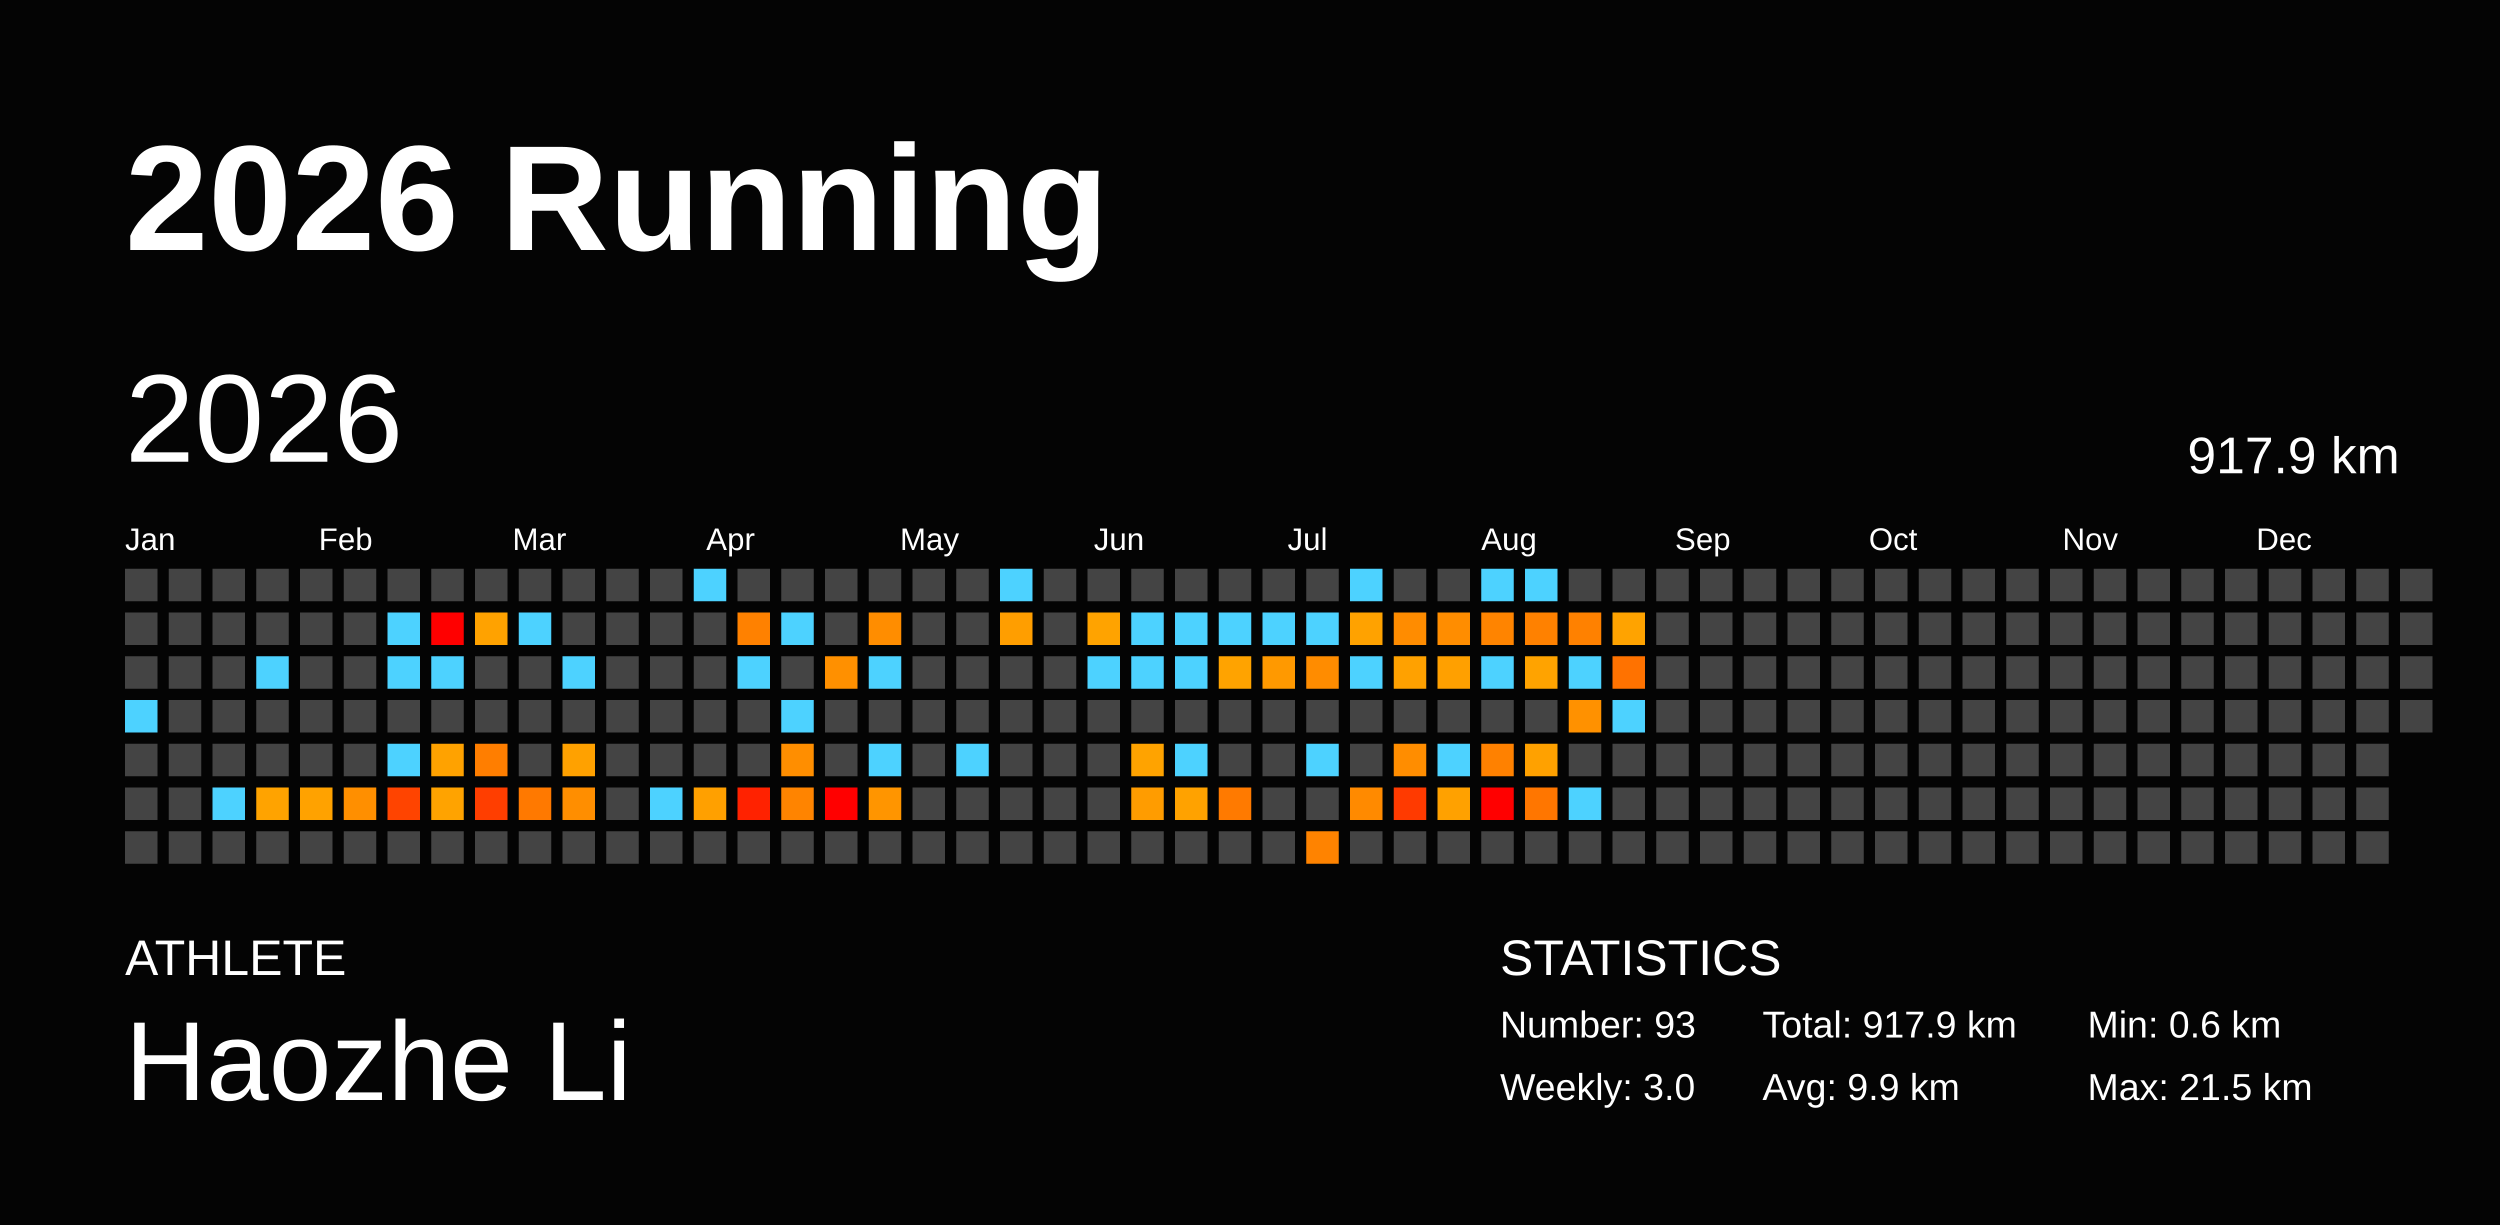
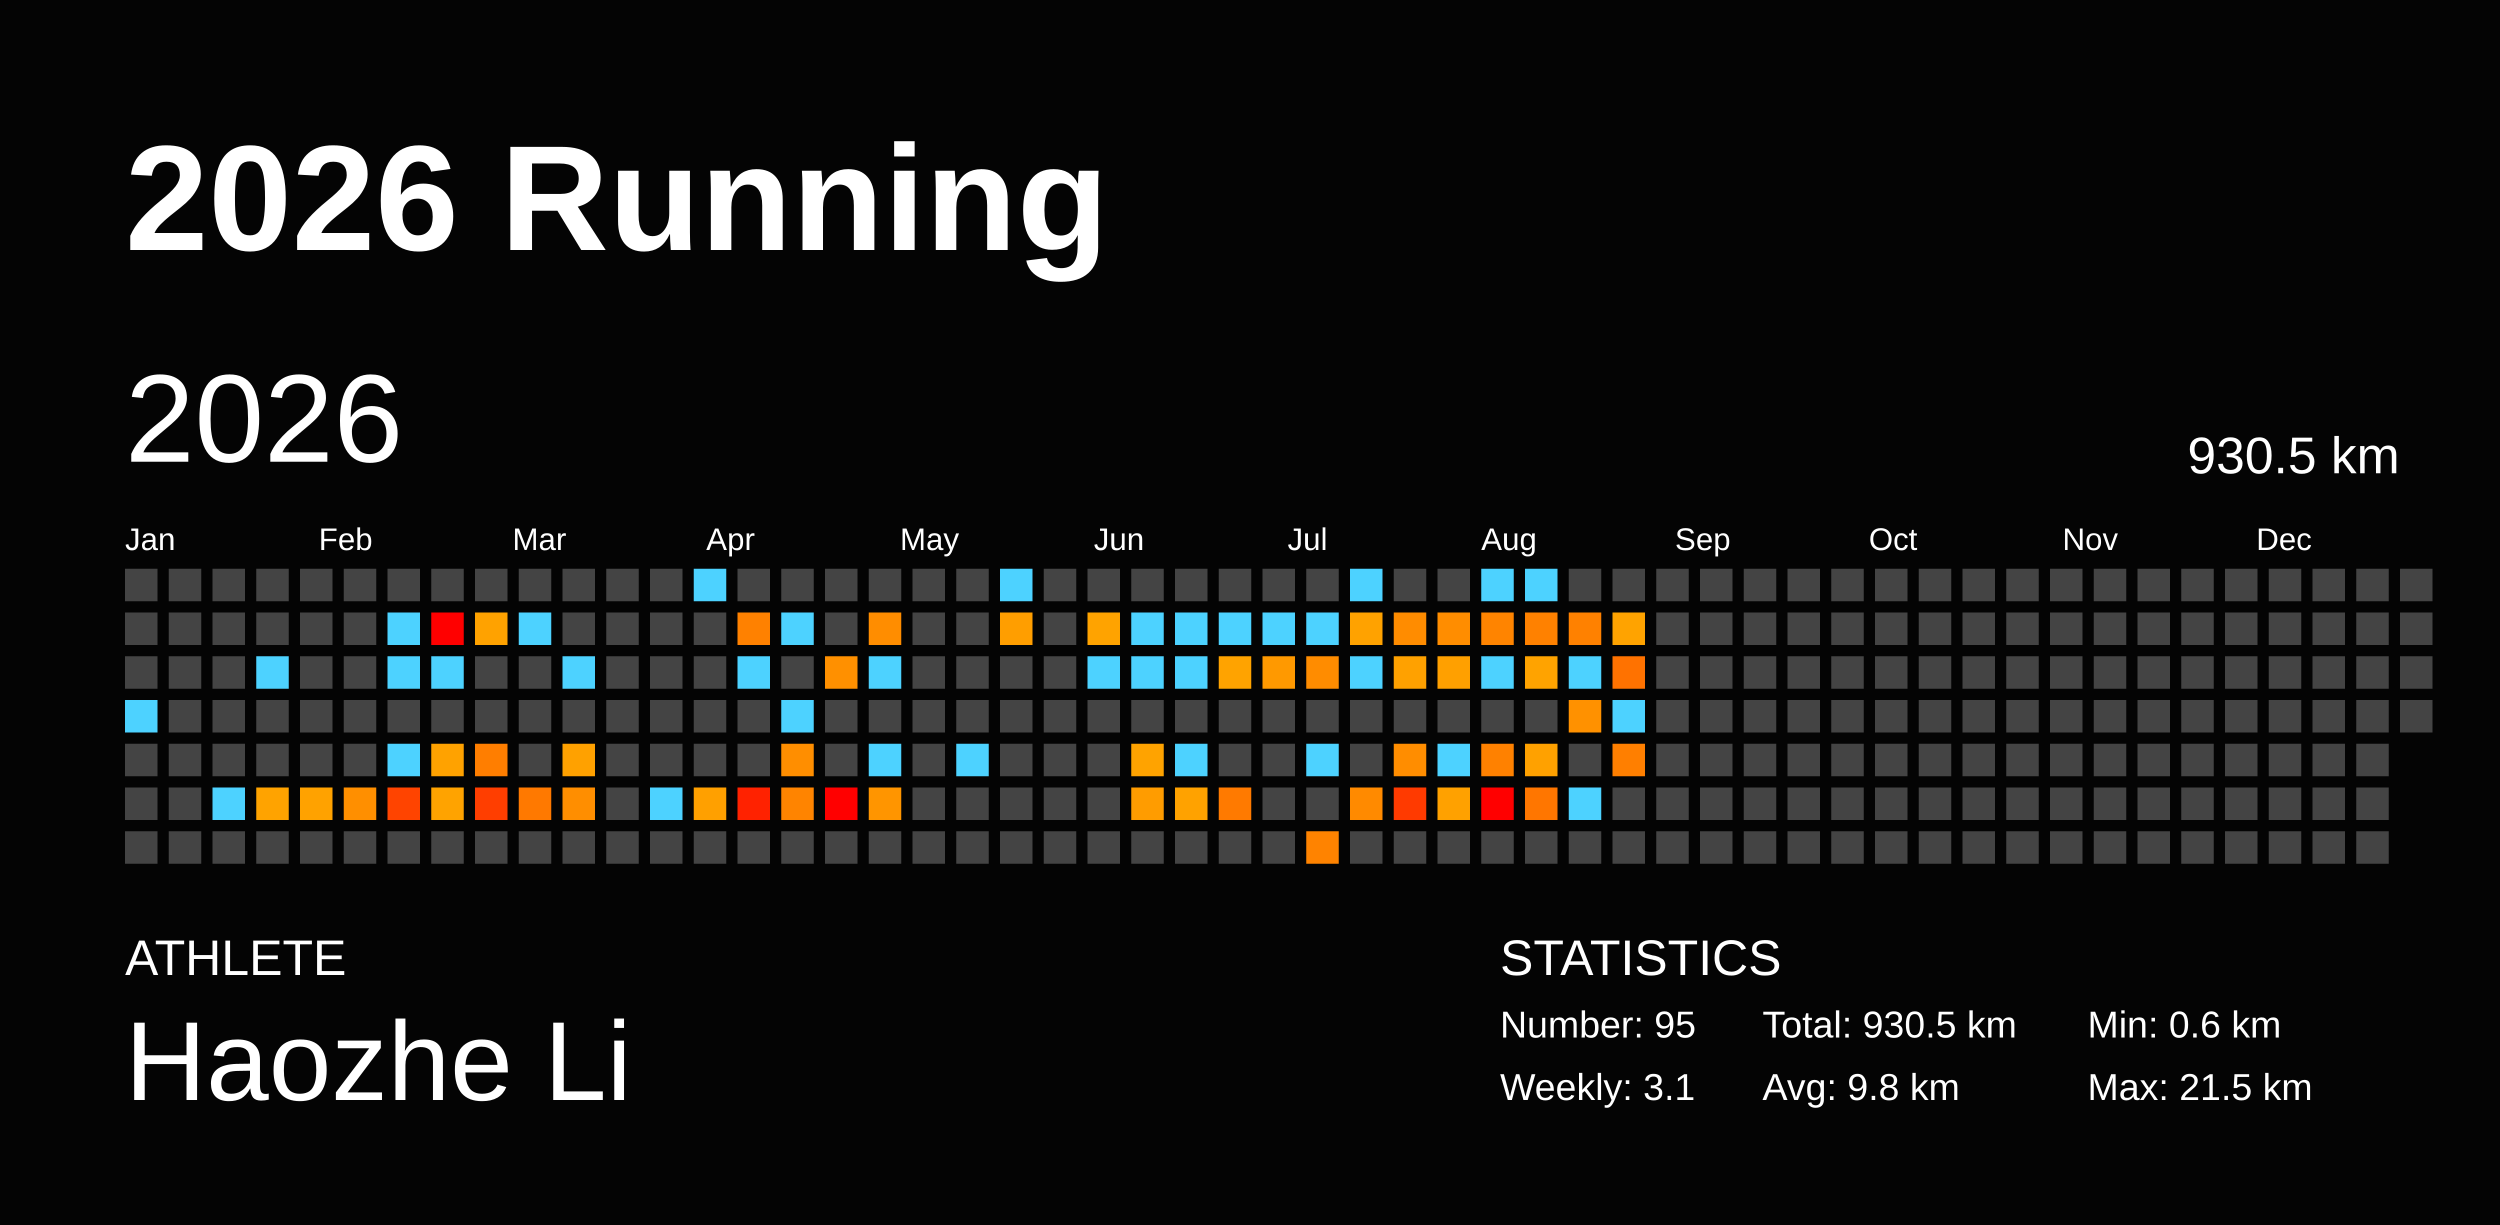
<svg xmlns="http://www.w3.org/2000/svg" baseProfile="full" height="98mm" version="1.1" viewBox="0,0,200,98" width="200mm">
  <defs />
  <rect fill="#040404" height="98" width="200" x="0" y="0" />
  <text fill="#FFFFFF" style="font-size:12px; font-family:Arial; font-weight:bold;" x="10" y="20">2026 Running</text>
  <text fill="#FFFFFF" style="font-size:4px; font-family:Arial" x="10" y="78">ATHLETE</text>
  <text fill="#FFFFFF" style="font-size:9px; font-family:Arial" x="10" y="88">Haozhe Li</text>
  <text fill="#FFFFFF" style="font-size:4px; font-family:Arial" x="120" y="78">STATISTICS</text>
-   <text fill="#FFFFFF" style="font-size:3px; font-family:Arial" x="120" y="83">Number: 93</text>
-   <text fill="#FFFFFF" style="font-size:3px; font-family:Arial" x="120" y="88">Weekly: 3.0</text>
-   <text fill="#FFFFFF" style="font-size:3px; font-family:Arial" x="141" y="83">Total: 917.9 km</text>
-   <text fill="#FFFFFF" style="font-size:3px; font-family:Arial" x="141" y="88">Avg: 9.9 km</text>
+   <text fill="#FFFFFF" style="font-size:3px; font-family:Arial" x="120" y="83">Number: 95</text>
+   <text fill="#FFFFFF" style="font-size:3px; font-family:Arial" x="120" y="88">Weekly: 3.1</text>
+   <text fill="#FFFFFF" style="font-size:3px; font-family:Arial" x="141" y="83">Total: 930.5 km</text>
+   <text fill="#FFFFFF" style="font-size:3px; font-family:Arial" x="141" y="88">Avg: 9.8 km</text>
  <text fill="#FFFFFF" style="font-size:3px; font-family:Arial" x="167" y="83">Min: 0.6 km</text>
  <text fill="#FFFFFF" style="font-size:3px; font-family:Arial" x="167" y="88">Max: 21.5 km</text>
  <text dominant-baseline="hanging" fill="#FFFFFF" style="font-size:10.0px; font-family:Arial;" x="10" y="30">2026</text>
-   <text dominant-baseline="hanging" fill="#FFFFFF" style="font-size:4.125px; font-family:Arial;" x="175" y="35">917.9 km</text>
+   <text dominant-baseline="hanging" fill="#FFFFFF" style="font-size:4.125px; font-family:Arial;" x="175" y="35">930.5 km</text>
  <text fill="#FFFFFF" style="font-size:2.5px; font-family:Arial" x="10.0" y="44">Jan</text>
  <text fill="#FFFFFF" style="font-size:2.5px; font-family:Arial" x="25.5" y="44">Feb</text>
  <text fill="#FFFFFF" style="font-size:2.5px; font-family:Arial" x="41.0" y="44">Mar</text>
  <text fill="#FFFFFF" style="font-size:2.5px; font-family:Arial" x="56.5" y="44">Apr</text>
  <text fill="#FFFFFF" style="font-size:2.5px; font-family:Arial" x="72.0" y="44">May</text>
  <text fill="#FFFFFF" style="font-size:2.5px; font-family:Arial" x="87.5" y="44">Jun</text>
  <text fill="#FFFFFF" style="font-size:2.5px; font-family:Arial" x="103.0" y="44">Jul</text>
  <text fill="#FFFFFF" style="font-size:2.5px; font-family:Arial" x="118.5" y="44">Aug</text>
  <text fill="#FFFFFF" style="font-size:2.5px; font-family:Arial" x="134.0" y="44">Sep</text>
  <text fill="#FFFFFF" style="font-size:2.5px; font-family:Arial" x="149.5" y="44">Oct</text>
  <text fill="#FFFFFF" style="font-size:2.5px; font-family:Arial" x="165.0" y="44">Nov</text>
  <text fill="#FFFFFF" style="font-size:2.5px; font-family:Arial" x="180.5" y="44">Dec</text>
  <rect fill="#444444" height="2.6" width="2.6" x="10.0" y="45.5" />
  <rect fill="#444444" height="2.6" width="2.6" x="10.0" y="49.0" />
  <rect fill="#444444" height="2.6" width="2.6" x="10.0" y="52.5" />
  <rect fill="#4dd2ff" height="2.6" width="2.6" x="10.0" y="56.0" />
  <rect fill="#444444" height="2.6" width="2.6" x="10.0" y="59.5" />
  <rect fill="#444444" height="2.6" width="2.6" x="10.0" y="63.0" />
  <rect fill="#444444" height="2.6" width="2.6" x="10.0" y="66.5" />
  <rect fill="#444444" height="2.6" width="2.6" x="13.5" y="45.5" />
  <rect fill="#444444" height="2.6" width="2.6" x="13.5" y="49.0" />
  <rect fill="#444444" height="2.6" width="2.6" x="13.5" y="52.5" />
  <rect fill="#444444" height="2.6" width="2.6" x="13.5" y="56.0" />
  <rect fill="#444444" height="2.6" width="2.6" x="13.5" y="59.5" />
  <rect fill="#444444" height="2.6" width="2.6" x="13.5" y="63.0" />
  <rect fill="#444444" height="2.6" width="2.6" x="13.5" y="66.5" />
  <rect fill="#444444" height="2.6" width="2.6" x="17.0" y="45.5" />
  <rect fill="#444444" height="2.6" width="2.6" x="17.0" y="49.0" />
  <rect fill="#444444" height="2.6" width="2.6" x="17.0" y="52.5" />
  <rect fill="#444444" height="2.6" width="2.6" x="17.0" y="56.0" />
  <rect fill="#444444" height="2.6" width="2.6" x="17.0" y="59.5" />
  <rect fill="#4dd2ff" height="2.6" width="2.6" x="17.0" y="63.0" />
  <rect fill="#444444" height="2.6" width="2.6" x="17.0" y="66.5" />
  <rect fill="#444444" height="2.6" width="2.6" x="20.5" y="45.5" />
  <rect fill="#444444" height="2.6" width="2.6" x="20.5" y="49.0" />
  <rect fill="#4dd2ff" height="2.6" width="2.6" x="20.5" y="52.5" />
  <rect fill="#444444" height="2.6" width="2.6" x="20.5" y="56.0" />
  <rect fill="#444444" height="2.6" width="2.6" x="20.5" y="59.5" />
  <rect fill="#ffa300" height="2.6" width="2.6" x="20.5" y="63.0" />
  <rect fill="#444444" height="2.6" width="2.6" x="20.5" y="66.5" />
  <rect fill="#444444" height="2.6" width="2.6" x="24.0" y="45.5" />
  <rect fill="#444444" height="2.6" width="2.6" x="24.0" y="49.0" />
  <rect fill="#444444" height="2.6" width="2.6" x="24.0" y="52.5" />
  <rect fill="#444444" height="2.6" width="2.6" x="24.0" y="56.0" />
  <rect fill="#444444" height="2.6" width="2.6" x="24.0" y="59.5" />
  <rect fill="#ffa200" height="2.6" width="2.6" x="24.0" y="63.0" />
  <rect fill="#444444" height="2.6" width="2.6" x="24.0" y="66.5" />
  <rect fill="#444444" height="2.6" width="2.6" x="27.5" y="45.5" />
  <rect fill="#444444" height="2.6" width="2.6" x="27.5" y="49.0" />
  <rect fill="#444444" height="2.6" width="2.6" x="27.5" y="52.5" />
  <rect fill="#444444" height="2.6" width="2.6" x="27.5" y="56.0" />
  <rect fill="#444444" height="2.6" width="2.6" x="27.5" y="59.5" />
  <rect fill="#ff8f00" height="2.6" width="2.6" x="27.5" y="63.0" />
  <rect fill="#444444" height="2.6" width="2.6" x="27.5" y="66.5" />
  <rect fill="#444444" height="2.6" width="2.6" x="31.0" y="45.5" />
  <rect fill="#4dd2ff" height="2.6" width="2.6" x="31.0" y="49.0" />
  <rect fill="#4dd2ff" height="2.6" width="2.6" x="31.0" y="52.5" />
  <rect fill="#444444" height="2.6" width="2.6" x="31.0" y="56.0" />
  <rect fill="#4dd2ff" height="2.6" width="2.6" x="31.0" y="59.5" />
  <rect fill="#ff4400" height="2.6" width="2.6" x="31.0" y="63.0" />
  <rect fill="#444444" height="2.6" width="2.6" x="31.0" y="66.5" />
  <rect fill="#444444" height="2.6" width="2.6" x="34.5" y="45.5" />
  <rect fill="red" height="2.6" width="2.6" x="34.5" y="49.0" />
  <rect fill="#4dd2ff" height="2.6" width="2.6" x="34.5" y="52.5" />
  <rect fill="#444444" height="2.6" width="2.6" x="34.5" y="56.0" />
  <rect fill="#ffa200" height="2.6" width="2.6" x="34.5" y="59.5" />
  <rect fill="#ffa300" height="2.6" width="2.6" x="34.5" y="63.0" />
  <rect fill="#444444" height="2.6" width="2.6" x="34.5" y="66.5" />
  <rect fill="#444444" height="2.6" width="2.6" x="38.0" y="45.5" />
  <rect fill="#ffa200" height="2.6" width="2.6" x="38.0" y="49.0" />
  <rect fill="#444444" height="2.6" width="2.6" x="38.0" y="52.5" />
  <rect fill="#444444" height="2.6" width="2.6" x="38.0" y="56.0" />
  <rect fill="#ff7e00" height="2.6" width="2.6" x="38.0" y="59.5" />
  <rect fill="#ff3e00" height="2.6" width="2.6" x="38.0" y="63.0" />
  <rect fill="#444444" height="2.6" width="2.6" x="38.0" y="66.5" />
  <rect fill="#444444" height="2.6" width="2.6" x="41.5" y="45.5" />
  <rect fill="#4dd2ff" height="2.6" width="2.6" x="41.5" y="49.0" />
  <rect fill="#444444" height="2.6" width="2.6" x="41.5" y="52.5" />
  <rect fill="#444444" height="2.6" width="2.6" x="41.5" y="56.0" />
  <rect fill="#444444" height="2.6" width="2.6" x="41.5" y="59.5" />
  <rect fill="#ff7900" height="2.6" width="2.6" x="41.5" y="63.0" />
  <rect fill="#444444" height="2.6" width="2.6" x="41.5" y="66.5" />
  <rect fill="#444444" height="2.6" width="2.6" x="45.0" y="45.5" />
  <rect fill="#444444" height="2.6" width="2.6" x="45.0" y="49.0" />
  <rect fill="#4dd2ff" height="2.6" width="2.6" x="45.0" y="52.5" />
  <rect fill="#444444" height="2.6" width="2.6" x="45.0" y="56.0" />
  <rect fill="#ffa100" height="2.6" width="2.6" x="45.0" y="59.5" />
  <rect fill="#ff8e00" height="2.6" width="2.6" x="45.0" y="63.0" />
  <rect fill="#444444" height="2.6" width="2.6" x="45.0" y="66.5" />
  <rect fill="#444444" height="2.6" width="2.6" x="48.5" y="45.5" />
  <rect fill="#444444" height="2.6" width="2.6" x="48.5" y="49.0" />
  <rect fill="#444444" height="2.6" width="2.6" x="48.5" y="52.5" />
  <rect fill="#444444" height="2.6" width="2.6" x="48.5" y="56.0" />
  <rect fill="#444444" height="2.6" width="2.6" x="48.5" y="59.5" />
  <rect fill="#444444" height="2.6" width="2.6" x="48.5" y="63.0" />
  <rect fill="#444444" height="2.6" width="2.6" x="48.5" y="66.5" />
  <rect fill="#444444" height="2.6" width="2.6" x="52.0" y="45.5" />
  <rect fill="#444444" height="2.6" width="2.6" x="52.0" y="49.0" />
  <rect fill="#444444" height="2.6" width="2.6" x="52.0" y="52.5" />
  <rect fill="#444444" height="2.6" width="2.6" x="52.0" y="56.0" />
  <rect fill="#444444" height="2.6" width="2.6" x="52.0" y="59.5" />
  <rect fill="#4dd2ff" height="2.6" width="2.6" x="52.0" y="63.0" />
  <rect fill="#444444" height="2.6" width="2.6" x="52.0" y="66.5" />
  <rect fill="#4dd2ff" height="2.6" width="2.6" x="55.5" y="45.5" />
  <rect fill="#444444" height="2.6" width="2.6" x="55.5" y="49.0" />
  <rect fill="#444444" height="2.6" width="2.6" x="55.5" y="52.5" />
  <rect fill="#444444" height="2.6" width="2.6" x="55.5" y="56.0" />
  <rect fill="#444444" height="2.6" width="2.6" x="55.5" y="59.5" />
  <rect fill="#ffa000" height="2.6" width="2.6" x="55.5" y="63.0" />
  <rect fill="#444444" height="2.6" width="2.6" x="55.5" y="66.5" />
  <rect fill="#444444" height="2.6" width="2.6" x="59.0" y="45.5" />
  <rect fill="#ff8100" height="2.6" width="2.6" x="59.0" y="49.0" />
  <rect fill="#4dd2ff" height="2.6" width="2.6" x="59.0" y="52.5" />
  <rect fill="#444444" height="2.6" width="2.6" x="59.0" y="56.0" />
  <rect fill="#444444" height="2.6" width="2.6" x="59.0" y="59.5" />
  <rect fill="#ff2200" height="2.6" width="2.6" x="59.0" y="63.0" />
  <rect fill="#444444" height="2.6" width="2.6" x="59.0" y="66.5" />
  <rect fill="#444444" height="2.6" width="2.6" x="62.5" y="45.5" />
  <rect fill="#4dd2ff" height="2.6" width="2.6" x="62.5" y="49.0" />
  <rect fill="#444444" height="2.6" width="2.6" x="62.5" y="52.5" />
  <rect fill="#4dd2ff" height="2.6" width="2.6" x="62.5" y="56.0" />
  <rect fill="#ff8e00" height="2.6" width="2.6" x="62.5" y="59.5" />
  <rect fill="#ff8400" height="2.6" width="2.6" x="62.5" y="63.0" />
  <rect fill="#444444" height="2.6" width="2.6" x="62.5" y="66.5" />
  <rect fill="#444444" height="2.6" width="2.6" x="66.0" y="45.5" />
  <rect fill="#444444" height="2.6" width="2.6" x="66.0" y="49.0" />
  <rect fill="#ff9000" height="2.6" width="2.6" x="66.0" y="52.5" />
  <rect fill="#444444" height="2.6" width="2.6" x="66.0" y="56.0" />
  <rect fill="#444444" height="2.6" width="2.6" x="66.0" y="59.5" />
  <rect fill="red" height="2.6" width="2.6" x="66.0" y="63.0" />
  <rect fill="#444444" height="2.6" width="2.6" x="66.0" y="66.5" />
  <rect fill="#444444" height="2.6" width="2.6" x="69.5" y="45.5" />
  <rect fill="#ff8d00" height="2.6" width="2.6" x="69.5" y="49.0" />
  <rect fill="#4dd2ff" height="2.6" width="2.6" x="69.5" y="52.5" />
  <rect fill="#444444" height="2.6" width="2.6" x="69.5" y="56.0" />
  <rect fill="#4dd2ff" height="2.6" width="2.6" x="69.5" y="59.5" />
  <rect fill="#ff9500" height="2.6" width="2.6" x="69.5" y="63.0" />
  <rect fill="#444444" height="2.6" width="2.6" x="69.5" y="66.5" />
  <rect fill="#444444" height="2.6" width="2.6" x="73.0" y="45.5" />
  <rect fill="#444444" height="2.6" width="2.6" x="73.0" y="49.0" />
  <rect fill="#444444" height="2.6" width="2.6" x="73.0" y="52.5" />
  <rect fill="#444444" height="2.6" width="2.6" x="73.0" y="56.0" />
  <rect fill="#444444" height="2.6" width="2.6" x="73.0" y="59.5" />
  <rect fill="#444444" height="2.6" width="2.6" x="73.0" y="63.0" />
  <rect fill="#444444" height="2.6" width="2.6" x="73.0" y="66.5" />
  <rect fill="#444444" height="2.6" width="2.6" x="76.5" y="45.5" />
  <rect fill="#444444" height="2.6" width="2.6" x="76.5" y="49.0" />
  <rect fill="#444444" height="2.6" width="2.6" x="76.5" y="52.5" />
  <rect fill="#444444" height="2.6" width="2.6" x="76.5" y="56.0" />
  <rect fill="#4dd2ff" height="2.6" width="2.6" x="76.5" y="59.5" />
  <rect fill="#444444" height="2.6" width="2.6" x="76.5" y="63.0" />
  <rect fill="#444444" height="2.6" width="2.6" x="76.5" y="66.5" />
  <rect fill="#4dd2ff" height="2.6" width="2.6" x="80.0" y="45.5" />
  <rect fill="#ff9e00" height="2.6" width="2.6" x="80.0" y="49.0" />
  <rect fill="#444444" height="2.6" width="2.6" x="80.0" y="52.5" />
  <rect fill="#444444" height="2.6" width="2.6" x="80.0" y="56.0" />
  <rect fill="#444444" height="2.6" width="2.6" x="80.0" y="59.5" />
  <rect fill="#444444" height="2.6" width="2.6" x="80.0" y="63.0" />
  <rect fill="#444444" height="2.6" width="2.6" x="80.0" y="66.5" />
  <rect fill="#444444" height="2.6" width="2.6" x="83.5" y="45.5" />
  <rect fill="#444444" height="2.6" width="2.6" x="83.5" y="49.0" />
  <rect fill="#444444" height="2.6" width="2.6" x="83.5" y="52.5" />
  <rect fill="#444444" height="2.6" width="2.6" x="83.5" y="56.0" />
  <rect fill="#444444" height="2.6" width="2.6" x="83.5" y="59.5" />
  <rect fill="#444444" height="2.6" width="2.6" x="83.5" y="63.0" />
  <rect fill="#444444" height="2.6" width="2.6" x="83.5" y="66.5" />
  <rect fill="#444444" height="2.6" width="2.6" x="87.0" y="45.5" />
  <rect fill="#ffa300" height="2.6" width="2.6" x="87.0" y="49.0" />
  <rect fill="#4dd2ff" height="2.6" width="2.6" x="87.0" y="52.5" />
  <rect fill="#444444" height="2.6" width="2.6" x="87.0" y="56.0" />
  <rect fill="#444444" height="2.6" width="2.6" x="87.0" y="59.5" />
  <rect fill="#444444" height="2.6" width="2.6" x="87.0" y="63.0" />
  <rect fill="#444444" height="2.6" width="2.6" x="87.0" y="66.5" />
  <rect fill="#444444" height="2.6" width="2.6" x="90.5" y="45.5" />
  <rect fill="#4dd2ff" height="2.6" width="2.6" x="90.5" y="49.0" />
  <rect fill="#4dd2ff" height="2.6" width="2.6" x="90.5" y="52.5" />
  <rect fill="#444444" height="2.6" width="2.6" x="90.5" y="56.0" />
  <rect fill="#ffa300" height="2.6" width="2.6" x="90.5" y="59.5" />
  <rect fill="#ff9c00" height="2.6" width="2.6" x="90.5" y="63.0" />
  <rect fill="#444444" height="2.6" width="2.6" x="90.5" y="66.5" />
  <rect fill="#444444" height="2.6" width="2.6" x="94.0" y="45.5" />
  <rect fill="#4dd2ff" height="2.6" width="2.6" x="94.0" y="49.0" />
  <rect fill="#4dd2ff" height="2.6" width="2.6" x="94.0" y="52.5" />
  <rect fill="#444444" height="2.6" width="2.6" x="94.0" y="56.0" />
  <rect fill="#4dd2ff" height="2.6" width="2.6" x="94.0" y="59.5" />
  <rect fill="#ffa200" height="2.6" width="2.6" x="94.0" y="63.0" />
  <rect fill="#444444" height="2.6" width="2.6" x="94.0" y="66.5" />
  <rect fill="#444444" height="2.6" width="2.6" x="97.5" y="45.5" />
  <rect fill="#4dd2ff" height="2.6" width="2.6" x="97.5" y="49.0" />
  <rect fill="#ffa300" height="2.6" width="2.6" x="97.5" y="52.5" />
  <rect fill="#444444" height="2.6" width="2.6" x="97.5" y="56.0" />
  <rect fill="#444444" height="2.6" width="2.6" x="97.5" y="59.5" />
  <rect fill="#ff7a00" height="2.6" width="2.6" x="97.5" y="63.0" />
  <rect fill="#444444" height="2.6" width="2.6" x="97.5" y="66.5" />
  <rect fill="#444444" height="2.6" width="2.6" x="101.0" y="45.5" />
  <rect fill="#4dd2ff" height="2.6" width="2.6" x="101.0" y="49.0" />
  <rect fill="#ff9900" height="2.6" width="2.6" x="101.0" y="52.5" />
  <rect fill="#444444" height="2.6" width="2.6" x="101.0" y="56.0" />
  <rect fill="#444444" height="2.6" width="2.6" x="101.0" y="59.5" />
  <rect fill="#444444" height="2.6" width="2.6" x="101.0" y="63.0" />
  <rect fill="#444444" height="2.6" width="2.6" x="101.0" y="66.5" />
  <rect fill="#444444" height="2.6" width="2.6" x="104.5" y="45.5" />
  <rect fill="#4dd2ff" height="2.6" width="2.6" x="104.5" y="49.0" />
  <rect fill="#ff8c00" height="2.6" width="2.6" x="104.5" y="52.5" />
  <rect fill="#444444" height="2.6" width="2.6" x="104.5" y="56.0" />
  <rect fill="#4dd2ff" height="2.6" width="2.6" x="104.5" y="59.5" />
  <rect fill="#444444" height="2.6" width="2.6" x="104.5" y="63.0" />
  <rect fill="#ff8300" height="2.6" width="2.6" x="104.5" y="66.5" />
  <rect fill="#4dd2ff" height="2.6" width="2.6" x="108.0" y="45.5" />
  <rect fill="#ffa200" height="2.6" width="2.6" x="108.0" y="49.0" />
  <rect fill="#4dd2ff" height="2.6" width="2.6" x="108.0" y="52.5" />
  <rect fill="#444444" height="2.6" width="2.6" x="108.0" y="56.0" />
  <rect fill="#444444" height="2.6" width="2.6" x="108.0" y="59.5" />
  <rect fill="#ff8a00" height="2.6" width="2.6" x="108.0" y="63.0" />
  <rect fill="#444444" height="2.6" width="2.6" x="108.0" y="66.5" />
  <rect fill="#444444" height="2.6" width="2.6" x="111.5" y="45.5" />
  <rect fill="#ff8c00" height="2.6" width="2.6" x="111.5" y="49.0" />
  <rect fill="#ffa100" height="2.6" width="2.6" x="111.5" y="52.5" />
  <rect fill="#444444" height="2.6" width="2.6" x="111.5" y="56.0" />
  <rect fill="#ff8d00" height="2.6" width="2.6" x="111.5" y="59.5" />
  <rect fill="#ff3a00" height="2.6" width="2.6" x="111.5" y="63.0" />
  <rect fill="#444444" height="2.6" width="2.6" x="111.5" y="66.5" />
  <rect fill="#444444" height="2.6" width="2.6" x="115.0" y="45.5" />
  <rect fill="#ff8d00" height="2.6" width="2.6" x="115.0" y="49.0" />
  <rect fill="#ffa000" height="2.6" width="2.6" x="115.0" y="52.5" />
  <rect fill="#444444" height="2.6" width="2.6" x="115.0" y="56.0" />
  <rect fill="#4dd2ff" height="2.6" width="2.6" x="115.0" y="59.5" />
  <rect fill="#ffa100" height="2.6" width="2.6" x="115.0" y="63.0" />
  <rect fill="#444444" height="2.6" width="2.6" x="115.0" y="66.5" />
  <rect fill="#4dd2ff" height="2.6" width="2.6" x="118.5" y="45.5" />
  <rect fill="#ff8400" height="2.6" width="2.6" x="118.5" y="49.0" />
  <rect fill="#4dd2ff" height="2.6" width="2.6" x="118.5" y="52.5" />
  <rect fill="#444444" height="2.6" width="2.6" x="118.5" y="56.0" />
  <rect fill="#ff8100" height="2.6" width="2.6" x="118.5" y="59.5" />
  <rect fill="red" height="2.6" width="2.6" x="118.5" y="63.0" />
  <rect fill="#444444" height="2.6" width="2.6" x="118.5" y="66.5" />
  <rect fill="#4dd2ff" height="2.6" width="2.6" x="122.0" y="45.5" />
  <rect fill="#ff8100" height="2.6" width="2.6" x="122.0" y="49.0" />
  <rect fill="#ffa300" height="2.6" width="2.6" x="122.0" y="52.5" />
  <rect fill="#444444" height="2.6" width="2.6" x="122.0" y="56.0" />
  <rect fill="#ffa100" height="2.6" width="2.6" x="122.0" y="59.5" />
  <rect fill="#ff7600" height="2.6" width="2.6" x="122.0" y="63.0" />
  <rect fill="#444444" height="2.6" width="2.6" x="122.0" y="66.5" />
  <rect fill="#444444" height="2.6" width="2.6" x="125.5" y="45.5" />
  <rect fill="#ff8100" height="2.6" width="2.6" x="125.5" y="49.0" />
  <rect fill="#4dd2ff" height="2.6" width="2.6" x="125.5" y="52.5" />
  <rect fill="#ff9100" height="2.6" width="2.6" x="125.5" y="56.0" />
  <rect fill="#444444" height="2.6" width="2.6" x="125.5" y="59.5" />
  <rect fill="#4dd2ff" height="2.6" width="2.6" x="125.5" y="63.0" />
  <rect fill="#444444" height="2.6" width="2.6" x="125.5" y="66.5" />
  <rect fill="#444444" height="2.6" width="2.6" x="129.0" y="45.5" />
  <rect fill="#ffa300" height="2.6" width="2.6" x="129.0" y="49.0" />
  <rect fill="#ff7200" height="2.6" width="2.6" x="129.0" y="52.5" />
  <rect fill="#4dd2ff" height="2.6" width="2.6" x="129.0" y="56.0" />
-   <rect fill="#444444" height="2.6" width="2.6" x="129.0" y="59.5" />
+   <rect fill="#ff7f00" height="2.6" width="2.6" x="129.0" y="59.5" />
  <rect fill="#444444" height="2.6" width="2.6" x="129.0" y="63.0" />
  <rect fill="#444444" height="2.6" width="2.6" x="129.0" y="66.5" />
  <rect fill="#444444" height="2.6" width="2.6" x="132.5" y="45.5" />
  <rect fill="#444444" height="2.6" width="2.6" x="132.5" y="49.0" />
  <rect fill="#444444" height="2.6" width="2.6" x="132.5" y="52.5" />
  <rect fill="#444444" height="2.6" width="2.6" x="132.5" y="56.0" />
  <rect fill="#444444" height="2.6" width="2.6" x="132.5" y="59.5" />
  <rect fill="#444444" height="2.6" width="2.6" x="132.5" y="63.0" />
  <rect fill="#444444" height="2.6" width="2.6" x="132.5" y="66.5" />
  <rect fill="#444444" height="2.6" width="2.6" x="136.0" y="45.5" />
  <rect fill="#444444" height="2.6" width="2.6" x="136.0" y="49.0" />
  <rect fill="#444444" height="2.6" width="2.6" x="136.0" y="52.5" />
  <rect fill="#444444" height="2.6" width="2.6" x="136.0" y="56.0" />
  <rect fill="#444444" height="2.6" width="2.6" x="136.0" y="59.5" />
  <rect fill="#444444" height="2.6" width="2.6" x="136.0" y="63.0" />
  <rect fill="#444444" height="2.6" width="2.6" x="136.0" y="66.5" />
  <rect fill="#444444" height="2.6" width="2.6" x="139.5" y="45.5" />
  <rect fill="#444444" height="2.6" width="2.6" x="139.5" y="49.0" />
  <rect fill="#444444" height="2.6" width="2.6" x="139.5" y="52.5" />
  <rect fill="#444444" height="2.6" width="2.6" x="139.5" y="56.0" />
  <rect fill="#444444" height="2.6" width="2.6" x="139.5" y="59.5" />
  <rect fill="#444444" height="2.6" width="2.6" x="139.5" y="63.0" />
  <rect fill="#444444" height="2.6" width="2.6" x="139.5" y="66.5" />
  <rect fill="#444444" height="2.6" width="2.6" x="143.0" y="45.5" />
  <rect fill="#444444" height="2.6" width="2.6" x="143.0" y="49.0" />
  <rect fill="#444444" height="2.6" width="2.6" x="143.0" y="52.5" />
  <rect fill="#444444" height="2.6" width="2.6" x="143.0" y="56.0" />
  <rect fill="#444444" height="2.6" width="2.6" x="143.0" y="59.5" />
  <rect fill="#444444" height="2.6" width="2.6" x="143.0" y="63.0" />
  <rect fill="#444444" height="2.6" width="2.6" x="143.0" y="66.5" />
  <rect fill="#444444" height="2.6" width="2.6" x="146.5" y="45.5" />
  <rect fill="#444444" height="2.6" width="2.6" x="146.5" y="49.0" />
  <rect fill="#444444" height="2.6" width="2.6" x="146.5" y="52.5" />
  <rect fill="#444444" height="2.6" width="2.6" x="146.5" y="56.0" />
  <rect fill="#444444" height="2.6" width="2.6" x="146.5" y="59.5" />
  <rect fill="#444444" height="2.6" width="2.6" x="146.5" y="63.0" />
  <rect fill="#444444" height="2.6" width="2.6" x="146.5" y="66.5" />
  <rect fill="#444444" height="2.6" width="2.6" x="150.0" y="45.5" />
  <rect fill="#444444" height="2.6" width="2.6" x="150.0" y="49.0" />
  <rect fill="#444444" height="2.6" width="2.6" x="150.0" y="52.5" />
  <rect fill="#444444" height="2.6" width="2.6" x="150.0" y="56.0" />
  <rect fill="#444444" height="2.6" width="2.6" x="150.0" y="59.5" />
  <rect fill="#444444" height="2.6" width="2.6" x="150.0" y="63.0" />
  <rect fill="#444444" height="2.6" width="2.6" x="150.0" y="66.5" />
  <rect fill="#444444" height="2.6" width="2.6" x="153.5" y="45.5" />
  <rect fill="#444444" height="2.6" width="2.6" x="153.5" y="49.0" />
  <rect fill="#444444" height="2.6" width="2.6" x="153.5" y="52.5" />
  <rect fill="#444444" height="2.6" width="2.6" x="153.5" y="56.0" />
  <rect fill="#444444" height="2.6" width="2.6" x="153.5" y="59.5" />
  <rect fill="#444444" height="2.6" width="2.6" x="153.5" y="63.0" />
  <rect fill="#444444" height="2.6" width="2.6" x="153.5" y="66.5" />
  <rect fill="#444444" height="2.6" width="2.6" x="157.0" y="45.5" />
  <rect fill="#444444" height="2.6" width="2.6" x="157.0" y="49.0" />
  <rect fill="#444444" height="2.6" width="2.6" x="157.0" y="52.5" />
  <rect fill="#444444" height="2.6" width="2.6" x="157.0" y="56.0" />
  <rect fill="#444444" height="2.6" width="2.6" x="157.0" y="59.5" />
  <rect fill="#444444" height="2.6" width="2.6" x="157.0" y="63.0" />
  <rect fill="#444444" height="2.6" width="2.6" x="157.0" y="66.5" />
  <rect fill="#444444" height="2.6" width="2.6" x="160.5" y="45.5" />
  <rect fill="#444444" height="2.6" width="2.6" x="160.5" y="49.0" />
  <rect fill="#444444" height="2.6" width="2.6" x="160.5" y="52.5" />
  <rect fill="#444444" height="2.6" width="2.6" x="160.5" y="56.0" />
  <rect fill="#444444" height="2.6" width="2.6" x="160.5" y="59.5" />
  <rect fill="#444444" height="2.6" width="2.6" x="160.5" y="63.0" />
  <rect fill="#444444" height="2.6" width="2.6" x="160.5" y="66.5" />
  <rect fill="#444444" height="2.6" width="2.6" x="164.0" y="45.5" />
  <rect fill="#444444" height="2.6" width="2.6" x="164.0" y="49.0" />
  <rect fill="#444444" height="2.6" width="2.6" x="164.0" y="52.5" />
  <rect fill="#444444" height="2.6" width="2.6" x="164.0" y="56.0" />
  <rect fill="#444444" height="2.6" width="2.6" x="164.0" y="59.5" />
  <rect fill="#444444" height="2.6" width="2.6" x="164.0" y="63.0" />
  <rect fill="#444444" height="2.6" width="2.6" x="164.0" y="66.5" />
  <rect fill="#444444" height="2.6" width="2.6" x="167.5" y="45.5" />
  <rect fill="#444444" height="2.6" width="2.6" x="167.5" y="49.0" />
  <rect fill="#444444" height="2.6" width="2.6" x="167.5" y="52.5" />
  <rect fill="#444444" height="2.6" width="2.6" x="167.5" y="56.0" />
  <rect fill="#444444" height="2.6" width="2.6" x="167.5" y="59.5" />
  <rect fill="#444444" height="2.6" width="2.6" x="167.5" y="63.0" />
  <rect fill="#444444" height="2.6" width="2.6" x="167.5" y="66.5" />
  <rect fill="#444444" height="2.6" width="2.6" x="171.0" y="45.5" />
  <rect fill="#444444" height="2.6" width="2.6" x="171.0" y="49.0" />
  <rect fill="#444444" height="2.6" width="2.6" x="171.0" y="52.5" />
  <rect fill="#444444" height="2.6" width="2.6" x="171.0" y="56.0" />
  <rect fill="#444444" height="2.6" width="2.6" x="171.0" y="59.5" />
  <rect fill="#444444" height="2.6" width="2.6" x="171.0" y="63.0" />
  <rect fill="#444444" height="2.6" width="2.6" x="171.0" y="66.5" />
  <rect fill="#444444" height="2.6" width="2.6" x="174.5" y="45.5" />
  <rect fill="#444444" height="2.6" width="2.6" x="174.5" y="49.0" />
  <rect fill="#444444" height="2.6" width="2.6" x="174.5" y="52.5" />
  <rect fill="#444444" height="2.6" width="2.6" x="174.5" y="56.0" />
  <rect fill="#444444" height="2.6" width="2.6" x="174.5" y="59.5" />
  <rect fill="#444444" height="2.6" width="2.6" x="174.5" y="63.0" />
  <rect fill="#444444" height="2.6" width="2.6" x="174.5" y="66.5" />
  <rect fill="#444444" height="2.6" width="2.6" x="178.0" y="45.5" />
  <rect fill="#444444" height="2.6" width="2.6" x="178.0" y="49.0" />
  <rect fill="#444444" height="2.6" width="2.6" x="178.0" y="52.5" />
  <rect fill="#444444" height="2.6" width="2.6" x="178.0" y="56.0" />
  <rect fill="#444444" height="2.6" width="2.6" x="178.0" y="59.5" />
  <rect fill="#444444" height="2.6" width="2.6" x="178.0" y="63.0" />
  <rect fill="#444444" height="2.6" width="2.6" x="178.0" y="66.5" />
  <rect fill="#444444" height="2.6" width="2.6" x="181.5" y="45.5" />
  <rect fill="#444444" height="2.6" width="2.6" x="181.5" y="49.0" />
  <rect fill="#444444" height="2.6" width="2.6" x="181.5" y="52.5" />
  <rect fill="#444444" height="2.6" width="2.6" x="181.5" y="56.0" />
  <rect fill="#444444" height="2.6" width="2.6" x="181.5" y="59.5" />
  <rect fill="#444444" height="2.6" width="2.6" x="181.5" y="63.0" />
  <rect fill="#444444" height="2.6" width="2.6" x="181.5" y="66.5" />
  <rect fill="#444444" height="2.6" width="2.6" x="185.0" y="45.5" />
  <rect fill="#444444" height="2.6" width="2.6" x="185.0" y="49.0" />
  <rect fill="#444444" height="2.6" width="2.6" x="185.0" y="52.5" />
  <rect fill="#444444" height="2.6" width="2.6" x="185.0" y="56.0" />
  <rect fill="#444444" height="2.6" width="2.6" x="185.0" y="59.5" />
  <rect fill="#444444" height="2.6" width="2.6" x="185.0" y="63.0" />
  <rect fill="#444444" height="2.6" width="2.6" x="185.0" y="66.5" />
  <rect fill="#444444" height="2.6" width="2.6" x="188.5" y="45.5" />
  <rect fill="#444444" height="2.6" width="2.6" x="188.5" y="49.0" />
  <rect fill="#444444" height="2.6" width="2.6" x="188.5" y="52.5" />
  <rect fill="#444444" height="2.6" width="2.6" x="188.5" y="56.0" />
  <rect fill="#444444" height="2.6" width="2.6" x="188.5" y="59.5" />
  <rect fill="#444444" height="2.6" width="2.6" x="188.5" y="63.0" />
  <rect fill="#444444" height="2.6" width="2.6" x="188.5" y="66.5" />
  <rect fill="#444444" height="2.6" width="2.6" x="192.0" y="45.5" />
  <rect fill="#444444" height="2.6" width="2.6" x="192.0" y="49.0" />
  <rect fill="#444444" height="2.6" width="2.6" x="192.0" y="52.5" />
  <rect fill="#444444" height="2.6" width="2.6" x="192.0" y="56.0" />
</svg>
